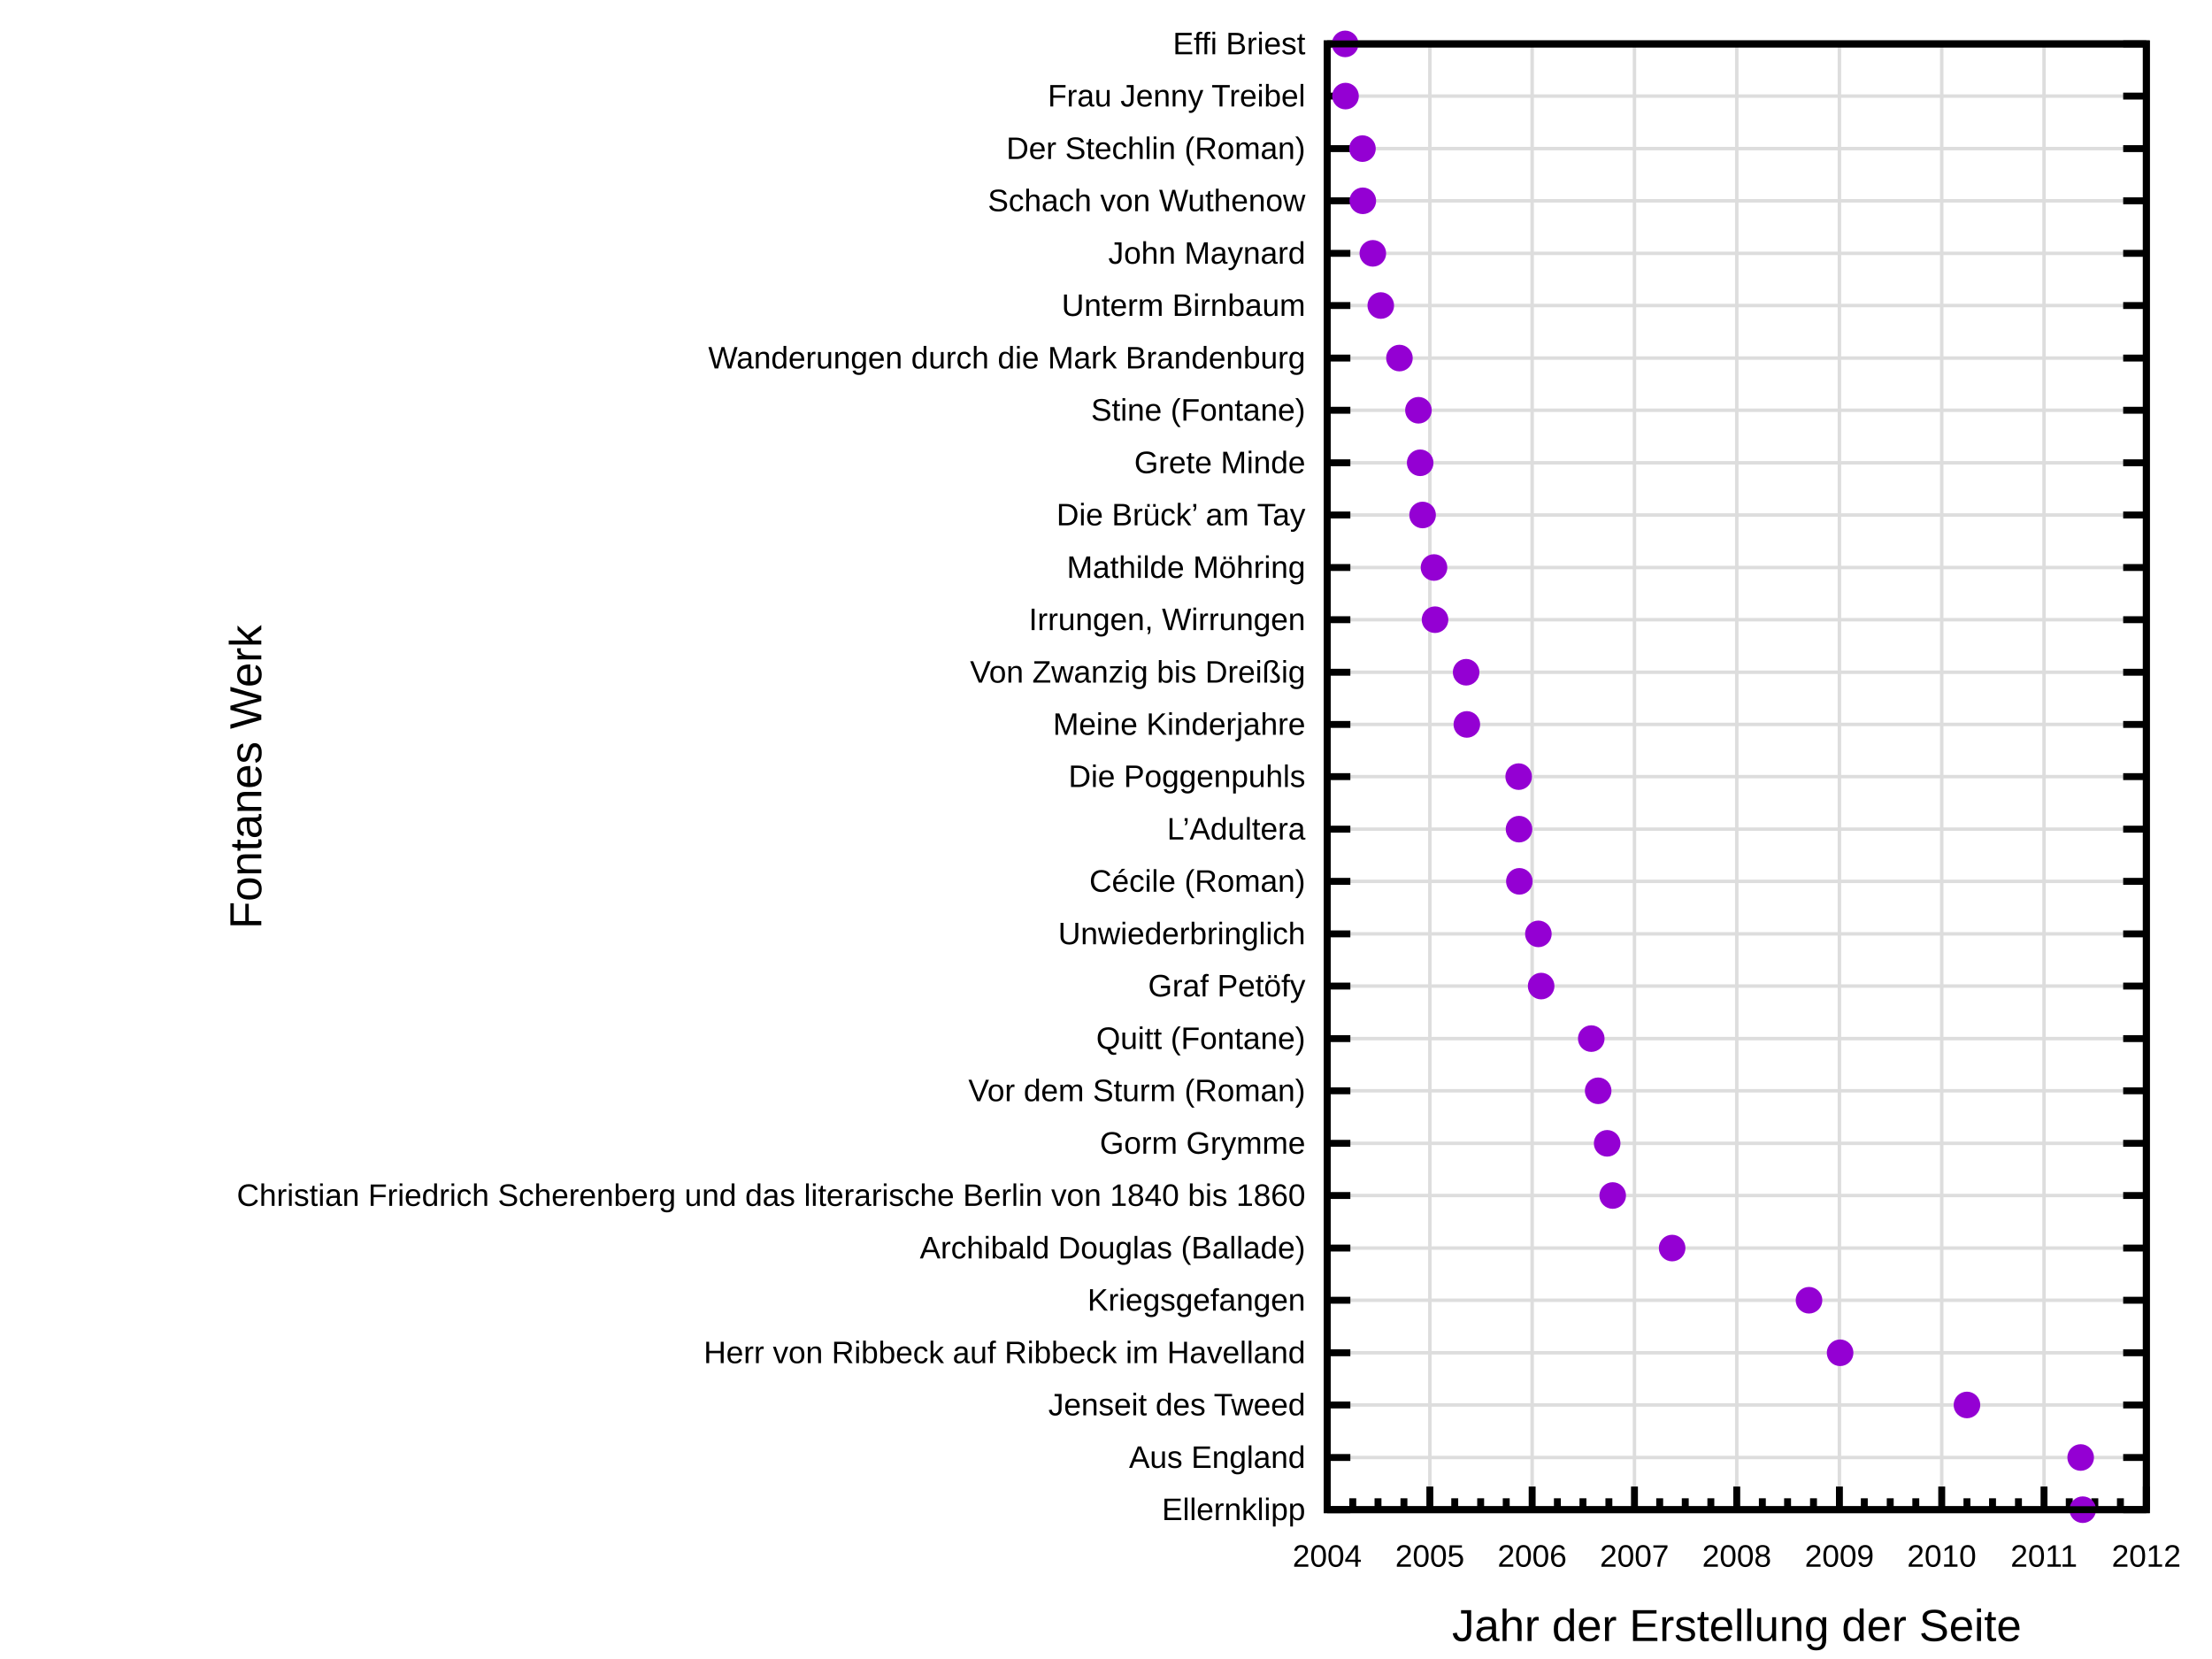
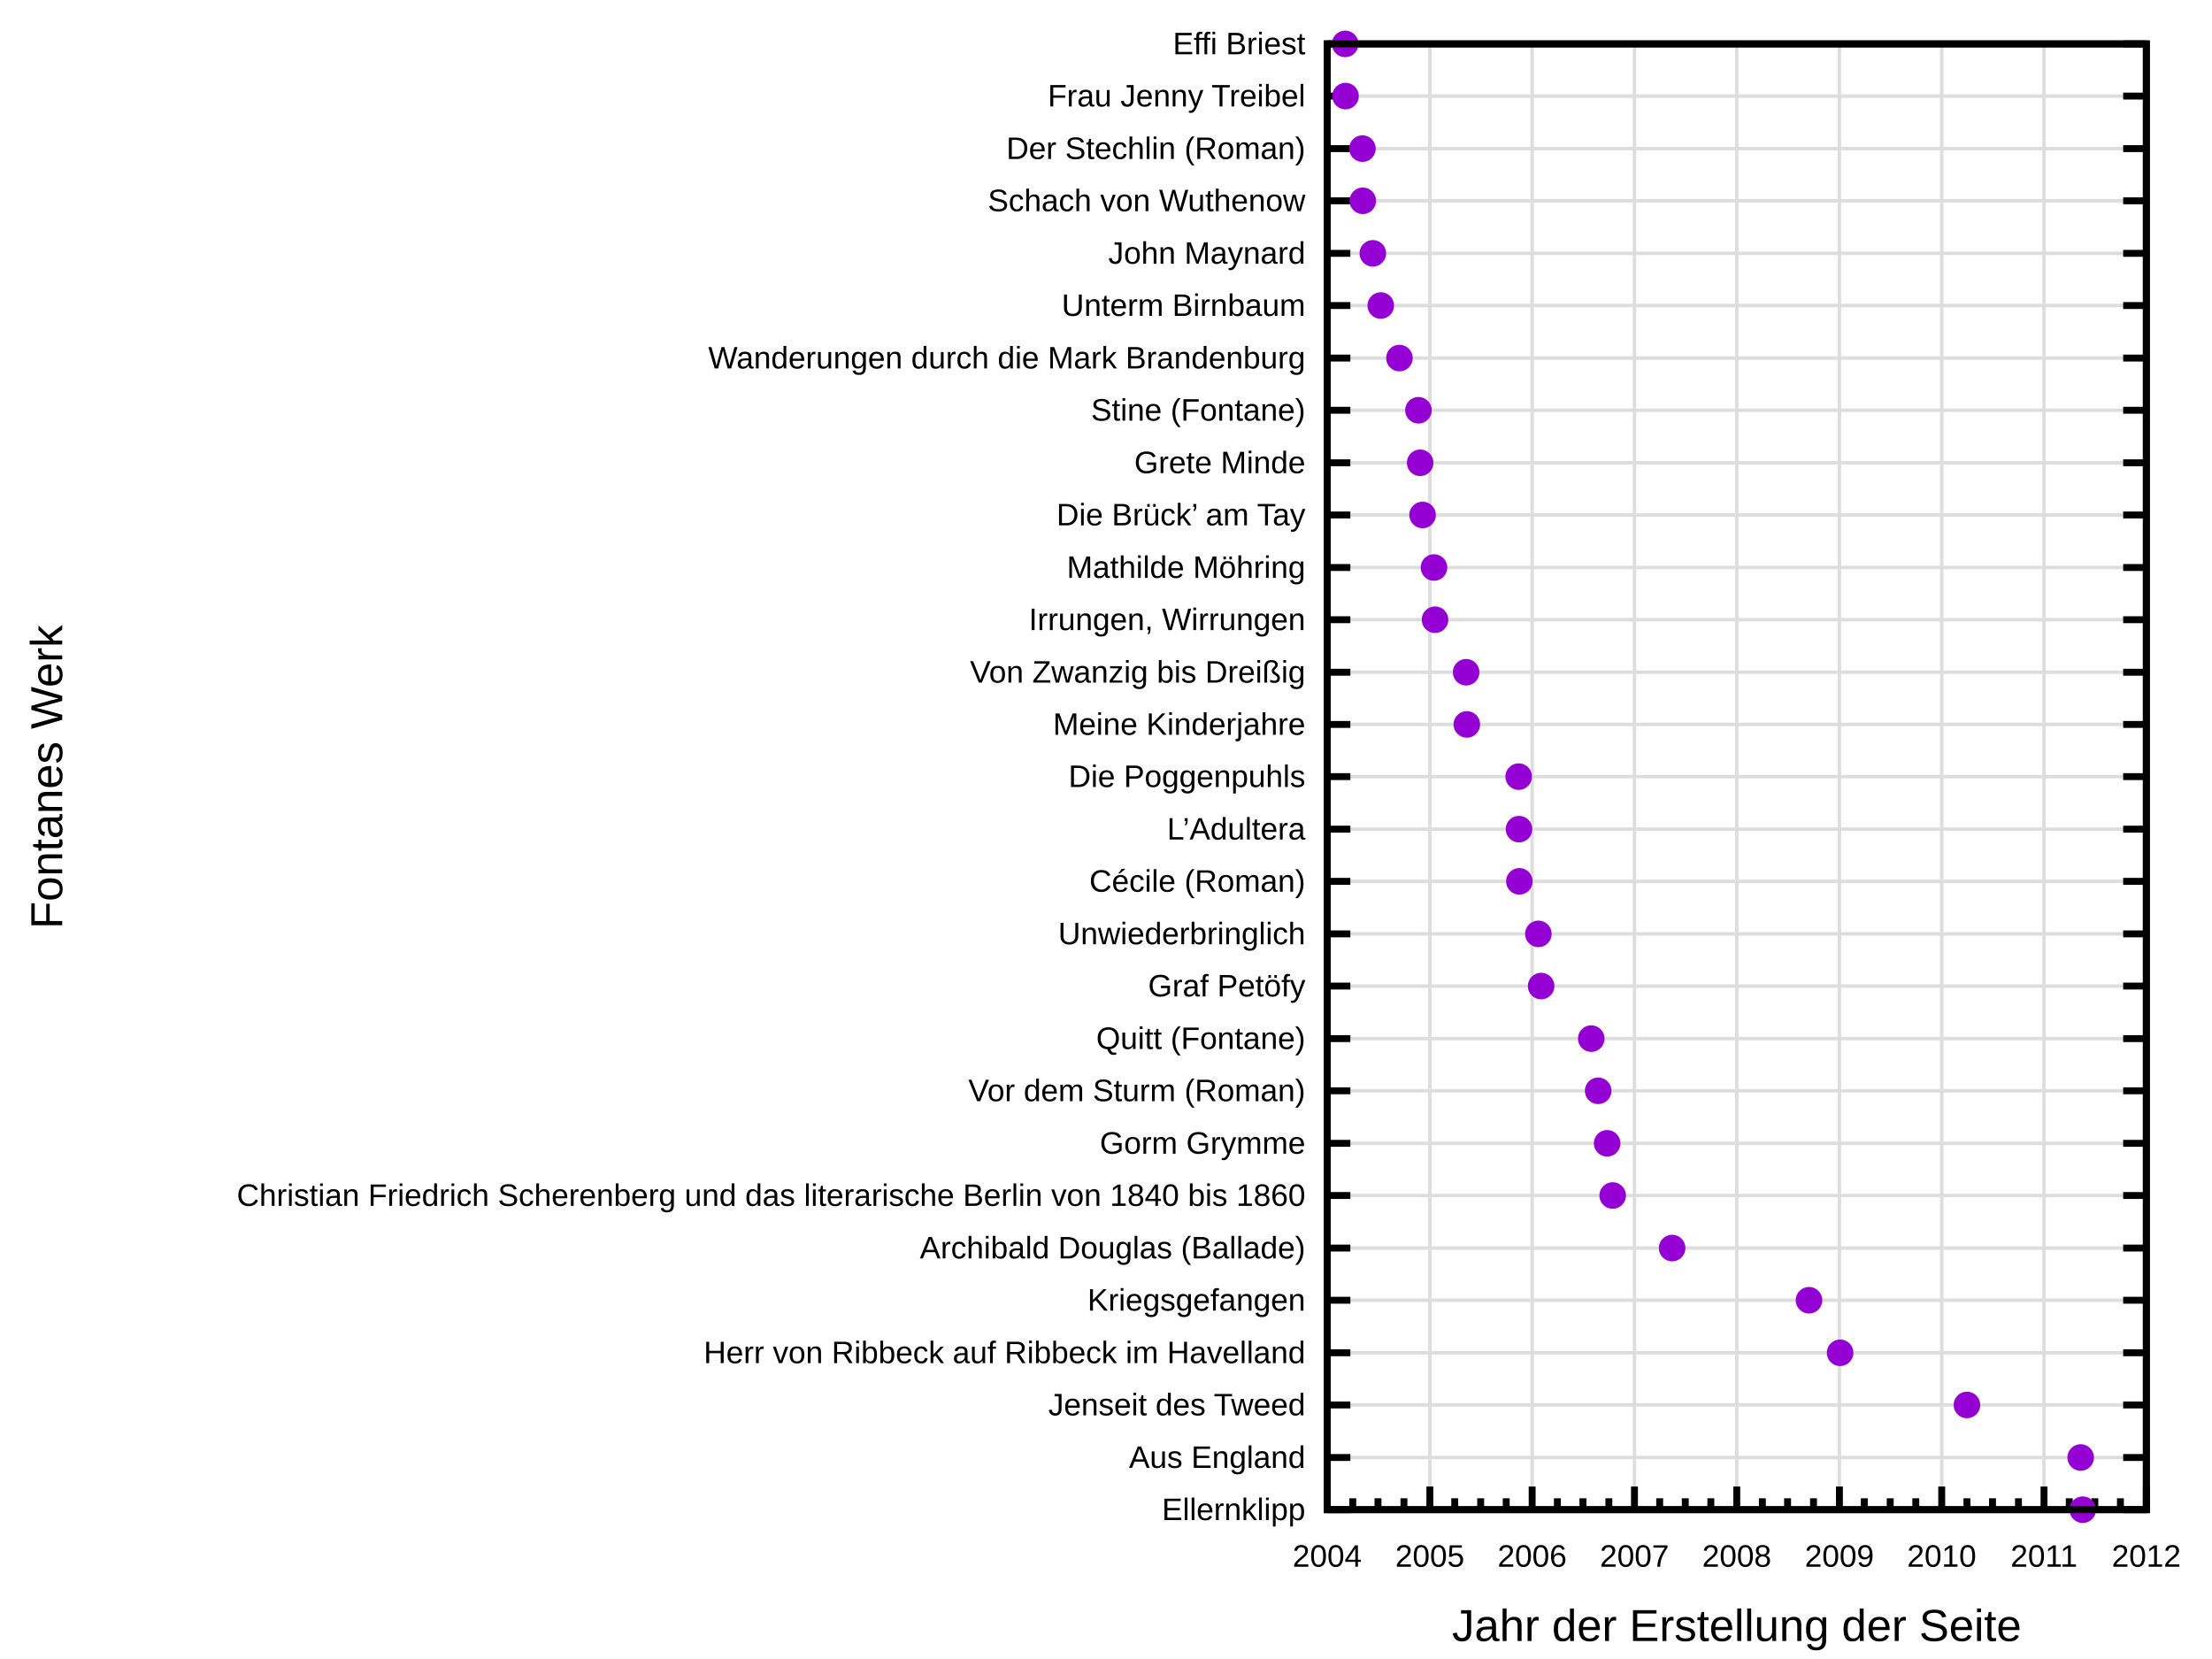
<svg xmlns="http://www.w3.org/2000/svg" xmlns:xlink="http://www.w3.org/1999/xlink" viewBox="0 0 640 480">
  <g id="gnuplot_canvas">
    <rect x="0" y="0" width="640" height="480" fill="none" />
    <defs>
      <circle id="gpDot" r="0.5" stroke-width="0.5" />
      <path id="gpPt0" stroke-width="0.299" stroke="currentColor" d="M-1,0 h2 M0,-1 v2" />
      <path id="gpPt1" stroke-width="0.299" stroke="currentColor" d="M-1,-1 L1,1 M1,-1 L-1,1" />
      <path id="gpPt2" stroke-width="0.299" stroke="currentColor" d="M-1,0 L1,0 M0,-1 L0,1 M-1,-1 L1,1 M-1,1 L1,-1" />
      <rect id="gpPt3" stroke-width="0.299" stroke="currentColor" x="-1" y="-1" width="2" height="2" />
      <rect id="gpPt4" stroke-width="0.299" stroke="currentColor" fill="currentColor" x="-1" y="-1" width="2" height="2" />
      <circle id="gpPt5" stroke-width="0.299" stroke="currentColor" cx="0" cy="0" r="1" />
      <use xlink:href="#gpPt5" id="gpPt6" fill="currentColor" stroke="none" />
      <path id="gpPt7" stroke-width="0.299" stroke="currentColor" d="M0,-1.33 L-1.33,0.67 L1.33,0.67 z" />
      <use xlink:href="#gpPt7" id="gpPt8" fill="currentColor" stroke="none" />
      <use xlink:href="#gpPt7" id="gpPt9" stroke="currentColor" transform="rotate(180)" />
      <use xlink:href="#gpPt9" id="gpPt10" fill="currentColor" stroke="none" />
      <use xlink:href="#gpPt3" id="gpPt11" stroke="currentColor" transform="rotate(45)" />
      <use xlink:href="#gpPt11" id="gpPt12" fill="currentColor" stroke="none" />
      <path id="gpPt13" stroke-width="0.299" stroke="currentColor" d="M0,1.330 L1.265,0.411 L0.782,-1.067 L-0.782,-1.076 L-1.265,0.411 z" />
      <use xlink:href="#gpPt13" id="gpPt14" fill="currentColor" stroke="none" />
      <filter id="textbox" filterUnits="objectBoundingBox" x="0" y="0" height="1" width="1">
        <feFlood flood-color="white" flood-opacity="1" result="bgnd" />
        <feComposite in="SourceGraphic" in2="bgnd" operator="atop" />
      </filter>
      <filter id="greybox" filterUnits="objectBoundingBox" x="0" y="0" height="1" width="1">
        <feFlood flood-color="lightgrey" flood-opacity="1" result="grey" />
        <feComposite in="SourceGraphic" in2="grey" operator="atop" />
      </filter>
    </defs>
    <g fill="none" color="white" stroke="black" stroke-width="2.00" stroke-linecap="butt" stroke-linejoin="miter">
</g>
    <g fill="none" color="black" stroke="currentColor" stroke-width="2.00" stroke-linecap="butt" stroke-linejoin="miter">
</g>
    <g fill="none" color="black" stroke="black" stroke-width="1.00" stroke-linecap="butt" stroke-linejoin="miter">
</g>
    <g fill="none" color="black" stroke="currentColor" stroke-width="1.00" stroke-linecap="butt" stroke-linejoin="miter">
      <path stroke="rgb(221, 221, 221)" class="gridline" d="M384.0,436.8 L621.0,436.8  " />
    </g>
    <g fill="none" color="black" stroke="rgb(221, 221, 221)" stroke-width="2.00" stroke-linecap="butt" stroke-linejoin="miter">
</g>
    <g fill="none" color="black" stroke="currentColor" stroke-width="2.00" stroke-linecap="butt" stroke-linejoin="miter">
      <path stroke="black" d="M384.0,436.8 L390.7,436.8 M621.0,436.8 L614.3,436.8  " />
      <g transform="translate(377.7,439.8)" stroke="none" fill="black" font-family="Arial" font-size="9.00" text-anchor="end">
        <text>
          <tspan font-family="Arial">Ellernklipp</tspan>
        </text>
      </g>
    </g>
    <g fill="none" color="black" stroke="currentColor" stroke-width="2.00" stroke-linecap="butt" stroke-linejoin="miter">
</g>
    <g fill="none" color="black" stroke="black" stroke-width="1.00" stroke-linecap="butt" stroke-linejoin="miter">
</g>
    <g fill="none" color="black" stroke="currentColor" stroke-width="1.00" stroke-linecap="butt" stroke-linejoin="miter">
      <path stroke="rgb(221, 221, 221)" class="gridline" d="M384.0,421.7 L621.0,421.7  " />
    </g>
    <g fill="none" color="black" stroke="rgb(221, 221, 221)" stroke-width="2.00" stroke-linecap="butt" stroke-linejoin="miter">
</g>
    <g fill="none" color="black" stroke="currentColor" stroke-width="2.00" stroke-linecap="butt" stroke-linejoin="miter">
      <path stroke="black" d="M384.0,421.7 L390.7,421.7 M621.0,421.7 L614.3,421.7  " />
      <g transform="translate(377.7,424.7)" stroke="none" fill="black" font-family="Arial" font-size="9.00" text-anchor="end">
        <text>
          <tspan font-family="Arial">Aus England</tspan>
        </text>
      </g>
    </g>
    <g fill="none" color="black" stroke="currentColor" stroke-width="2.00" stroke-linecap="butt" stroke-linejoin="miter">
</g>
    <g fill="none" color="black" stroke="black" stroke-width="1.00" stroke-linecap="butt" stroke-linejoin="miter">
</g>
    <g fill="none" color="black" stroke="currentColor" stroke-width="1.00" stroke-linecap="butt" stroke-linejoin="miter">
      <path stroke="rgb(221, 221, 221)" class="gridline" d="M384.0,406.5 L621.0,406.5  " />
    </g>
    <g fill="none" color="black" stroke="rgb(221, 221, 221)" stroke-width="2.00" stroke-linecap="butt" stroke-linejoin="miter">
</g>
    <g fill="none" color="black" stroke="currentColor" stroke-width="2.00" stroke-linecap="butt" stroke-linejoin="miter">
      <path stroke="black" d="M384.0,406.5 L390.7,406.5 M621.0,406.5 L614.3,406.5  " />
      <g transform="translate(377.7,409.5)" stroke="none" fill="black" font-family="Arial" font-size="9.00" text-anchor="end">
        <text>
          <tspan font-family="Arial">Jenseit des Tweed</tspan>
        </text>
      </g>
    </g>
    <g fill="none" color="black" stroke="currentColor" stroke-width="2.00" stroke-linecap="butt" stroke-linejoin="miter">
</g>
    <g fill="none" color="black" stroke="black" stroke-width="1.00" stroke-linecap="butt" stroke-linejoin="miter">
</g>
    <g fill="none" color="black" stroke="currentColor" stroke-width="1.00" stroke-linecap="butt" stroke-linejoin="miter">
      <path stroke="rgb(221, 221, 221)" class="gridline" d="M384.0,391.4 L621.0,391.4  " />
    </g>
    <g fill="none" color="black" stroke="rgb(221, 221, 221)" stroke-width="2.00" stroke-linecap="butt" stroke-linejoin="miter">
</g>
    <g fill="none" color="black" stroke="currentColor" stroke-width="2.00" stroke-linecap="butt" stroke-linejoin="miter">
      <path stroke="black" d="M384.0,391.4 L390.7,391.4 M621.0,391.4 L614.3,391.4  " />
      <g transform="translate(377.7,394.4)" stroke="none" fill="black" font-family="Arial" font-size="9.00" text-anchor="end">
        <text>
          <tspan font-family="Arial">Herr von Ribbeck auf Ribbeck im Havelland</tspan>
        </text>
      </g>
    </g>
    <g fill="none" color="black" stroke="currentColor" stroke-width="2.00" stroke-linecap="butt" stroke-linejoin="miter">
</g>
    <g fill="none" color="black" stroke="black" stroke-width="1.00" stroke-linecap="butt" stroke-linejoin="miter">
</g>
    <g fill="none" color="black" stroke="currentColor" stroke-width="1.00" stroke-linecap="butt" stroke-linejoin="miter">
      <path stroke="rgb(221, 221, 221)" class="gridline" d="M384.0,376.2 L621.0,376.2  " />
    </g>
    <g fill="none" color="black" stroke="rgb(221, 221, 221)" stroke-width="2.00" stroke-linecap="butt" stroke-linejoin="miter">
</g>
    <g fill="none" color="black" stroke="currentColor" stroke-width="2.00" stroke-linecap="butt" stroke-linejoin="miter">
      <path stroke="black" d="M384.0,376.2 L390.7,376.2 M621.0,376.2 L614.3,376.2  " />
      <g transform="translate(377.7,379.2)" stroke="none" fill="black" font-family="Arial" font-size="9.00" text-anchor="end">
        <text>
          <tspan font-family="Arial">Kriegsgefangen</tspan>
        </text>
      </g>
    </g>
    <g fill="none" color="black" stroke="currentColor" stroke-width="2.00" stroke-linecap="butt" stroke-linejoin="miter">
</g>
    <g fill="none" color="black" stroke="black" stroke-width="1.00" stroke-linecap="butt" stroke-linejoin="miter">
</g>
    <g fill="none" color="black" stroke="currentColor" stroke-width="1.00" stroke-linecap="butt" stroke-linejoin="miter">
      <path stroke="rgb(221, 221, 221)" class="gridline" d="M384.0,361.1 L621.0,361.1  " />
    </g>
    <g fill="none" color="black" stroke="rgb(221, 221, 221)" stroke-width="2.00" stroke-linecap="butt" stroke-linejoin="miter">
</g>
    <g fill="none" color="black" stroke="currentColor" stroke-width="2.00" stroke-linecap="butt" stroke-linejoin="miter">
      <path stroke="black" d="M384.0,361.1 L390.7,361.1 M621.0,361.1 L614.3,361.1  " />
      <g transform="translate(377.7,364.1)" stroke="none" fill="black" font-family="Arial" font-size="9.00" text-anchor="end">
        <text>
          <tspan font-family="Arial">Archibald Douglas (Ballade)</tspan>
        </text>
      </g>
    </g>
    <g fill="none" color="black" stroke="currentColor" stroke-width="2.00" stroke-linecap="butt" stroke-linejoin="miter">
</g>
    <g fill="none" color="black" stroke="black" stroke-width="1.00" stroke-linecap="butt" stroke-linejoin="miter">
</g>
    <g fill="none" color="black" stroke="currentColor" stroke-width="1.00" stroke-linecap="butt" stroke-linejoin="miter">
      <path stroke="rgb(221, 221, 221)" class="gridline" d="M384.0,345.9 L621.0,345.9  " />
    </g>
    <g fill="none" color="black" stroke="rgb(221, 221, 221)" stroke-width="2.00" stroke-linecap="butt" stroke-linejoin="miter">
</g>
    <g fill="none" color="black" stroke="currentColor" stroke-width="2.00" stroke-linecap="butt" stroke-linejoin="miter">
      <path stroke="black" d="M384.0,345.9 L390.7,345.9 M621.0,345.9 L614.3,345.9  " />
      <g transform="translate(377.7,348.9)" stroke="none" fill="black" font-family="Arial" font-size="9.00" text-anchor="end">
        <text>
          <tspan font-family="Arial">Christian Friedrich Scherenberg und das literarische Berlin von 1840 bis 1860</tspan>
        </text>
      </g>
    </g>
    <g fill="none" color="black" stroke="currentColor" stroke-width="2.00" stroke-linecap="butt" stroke-linejoin="miter">
</g>
    <g fill="none" color="black" stroke="black" stroke-width="1.00" stroke-linecap="butt" stroke-linejoin="miter">
</g>
    <g fill="none" color="black" stroke="currentColor" stroke-width="1.00" stroke-linecap="butt" stroke-linejoin="miter">
      <path stroke="rgb(221, 221, 221)" class="gridline" d="M384.0,330.8 L621.0,330.8  " />
    </g>
    <g fill="none" color="black" stroke="rgb(221, 221, 221)" stroke-width="2.00" stroke-linecap="butt" stroke-linejoin="miter">
</g>
    <g fill="none" color="black" stroke="currentColor" stroke-width="2.00" stroke-linecap="butt" stroke-linejoin="miter">
      <path stroke="black" d="M384.0,330.8 L390.7,330.8 M621.0,330.8 L614.3,330.8  " />
      <g transform="translate(377.7,333.8)" stroke="none" fill="black" font-family="Arial" font-size="9.00" text-anchor="end">
        <text>
          <tspan font-family="Arial">Gorm Grymme</tspan>
        </text>
      </g>
    </g>
    <g fill="none" color="black" stroke="currentColor" stroke-width="2.00" stroke-linecap="butt" stroke-linejoin="miter">
</g>
    <g fill="none" color="black" stroke="black" stroke-width="1.00" stroke-linecap="butt" stroke-linejoin="miter">
</g>
    <g fill="none" color="black" stroke="currentColor" stroke-width="1.00" stroke-linecap="butt" stroke-linejoin="miter">
      <path stroke="rgb(221, 221, 221)" class="gridline" d="M384.0,315.6 L621.0,315.6  " />
    </g>
    <g fill="none" color="black" stroke="rgb(221, 221, 221)" stroke-width="2.00" stroke-linecap="butt" stroke-linejoin="miter">
</g>
    <g fill="none" color="black" stroke="currentColor" stroke-width="2.00" stroke-linecap="butt" stroke-linejoin="miter">
      <path stroke="black" d="M384.0,315.6 L390.7,315.6 M621.0,315.6 L614.3,315.6  " />
      <g transform="translate(377.7,318.6)" stroke="none" fill="black" font-family="Arial" font-size="9.00" text-anchor="end">
        <text>
          <tspan font-family="Arial">Vor dem Sturm (Roman)</tspan>
        </text>
      </g>
    </g>
    <g fill="none" color="black" stroke="currentColor" stroke-width="2.00" stroke-linecap="butt" stroke-linejoin="miter">
</g>
    <g fill="none" color="black" stroke="black" stroke-width="1.00" stroke-linecap="butt" stroke-linejoin="miter">
</g>
    <g fill="none" color="black" stroke="currentColor" stroke-width="1.00" stroke-linecap="butt" stroke-linejoin="miter">
      <path stroke="rgb(221, 221, 221)" class="gridline" d="M384.0,300.5 L621.0,300.5  " />
    </g>
    <g fill="none" color="black" stroke="rgb(221, 221, 221)" stroke-width="2.00" stroke-linecap="butt" stroke-linejoin="miter">
</g>
    <g fill="none" color="black" stroke="currentColor" stroke-width="2.00" stroke-linecap="butt" stroke-linejoin="miter">
      <path stroke="black" d="M384.0,300.5 L390.7,300.5 M621.0,300.5 L614.3,300.5  " />
      <g transform="translate(377.7,303.5)" stroke="none" fill="black" font-family="Arial" font-size="9.00" text-anchor="end">
        <text>
          <tspan font-family="Arial">Quitt (Fontane)</tspan>
        </text>
      </g>
    </g>
    <g fill="none" color="black" stroke="currentColor" stroke-width="2.00" stroke-linecap="butt" stroke-linejoin="miter">
</g>
    <g fill="none" color="black" stroke="black" stroke-width="1.00" stroke-linecap="butt" stroke-linejoin="miter">
</g>
    <g fill="none" color="black" stroke="currentColor" stroke-width="1.00" stroke-linecap="butt" stroke-linejoin="miter">
      <path stroke="rgb(221, 221, 221)" class="gridline" d="M384.0,285.3 L621.0,285.3  " />
    </g>
    <g fill="none" color="black" stroke="rgb(221, 221, 221)" stroke-width="2.00" stroke-linecap="butt" stroke-linejoin="miter">
</g>
    <g fill="none" color="black" stroke="currentColor" stroke-width="2.00" stroke-linecap="butt" stroke-linejoin="miter">
      <path stroke="black" d="M384.0,285.3 L390.7,285.3 M621.0,285.3 L614.3,285.3  " />
      <g transform="translate(377.7,288.3)" stroke="none" fill="black" font-family="Arial" font-size="9.00" text-anchor="end">
        <text>
          <tspan font-family="Arial">Graf Petöfy</tspan>
        </text>
      </g>
    </g>
    <g fill="none" color="black" stroke="currentColor" stroke-width="2.00" stroke-linecap="butt" stroke-linejoin="miter">
</g>
    <g fill="none" color="black" stroke="black" stroke-width="1.00" stroke-linecap="butt" stroke-linejoin="miter">
</g>
    <g fill="none" color="black" stroke="currentColor" stroke-width="1.00" stroke-linecap="butt" stroke-linejoin="miter">
      <path stroke="rgb(221, 221, 221)" class="gridline" d="M384.0,270.2 L621.0,270.2  " />
    </g>
    <g fill="none" color="black" stroke="rgb(221, 221, 221)" stroke-width="2.00" stroke-linecap="butt" stroke-linejoin="miter">
</g>
    <g fill="none" color="black" stroke="currentColor" stroke-width="2.00" stroke-linecap="butt" stroke-linejoin="miter">
      <path stroke="black" d="M384.0,270.2 L390.7,270.2 M621.0,270.2 L614.3,270.2  " />
      <g transform="translate(377.7,273.2)" stroke="none" fill="black" font-family="Arial" font-size="9.00" text-anchor="end">
        <text>
          <tspan font-family="Arial">Unwiederbringlich</tspan>
        </text>
      </g>
    </g>
    <g fill="none" color="black" stroke="currentColor" stroke-width="2.00" stroke-linecap="butt" stroke-linejoin="miter">
</g>
    <g fill="none" color="black" stroke="black" stroke-width="1.00" stroke-linecap="butt" stroke-linejoin="miter">
</g>
    <g fill="none" color="black" stroke="currentColor" stroke-width="1.00" stroke-linecap="butt" stroke-linejoin="miter">
      <path stroke="rgb(221, 221, 221)" class="gridline" d="M384.0,255.0 L621.0,255.0  " />
    </g>
    <g fill="none" color="black" stroke="rgb(221, 221, 221)" stroke-width="2.00" stroke-linecap="butt" stroke-linejoin="miter">
</g>
    <g fill="none" color="black" stroke="currentColor" stroke-width="2.00" stroke-linecap="butt" stroke-linejoin="miter">
      <path stroke="black" d="M384.0,255.0 L390.7,255.0 M621.0,255.0 L614.3,255.0  " />
      <g transform="translate(377.7,258.0)" stroke="none" fill="black" font-family="Arial" font-size="9.00" text-anchor="end">
        <text>
          <tspan font-family="Arial">Cécile (Roman)</tspan>
        </text>
      </g>
    </g>
    <g fill="none" color="black" stroke="currentColor" stroke-width="2.00" stroke-linecap="butt" stroke-linejoin="miter">
</g>
    <g fill="none" color="black" stroke="black" stroke-width="1.00" stroke-linecap="butt" stroke-linejoin="miter">
</g>
    <g fill="none" color="black" stroke="currentColor" stroke-width="1.00" stroke-linecap="butt" stroke-linejoin="miter">
      <path stroke="rgb(221, 221, 221)" class="gridline" d="M384.0,239.9 L621.0,239.9  " />
    </g>
    <g fill="none" color="black" stroke="rgb(221, 221, 221)" stroke-width="2.00" stroke-linecap="butt" stroke-linejoin="miter">
</g>
    <g fill="none" color="black" stroke="currentColor" stroke-width="2.00" stroke-linecap="butt" stroke-linejoin="miter">
      <path stroke="black" d="M384.0,239.9 L390.7,239.9 M621.0,239.9 L614.3,239.9  " />
      <g transform="translate(377.7,242.9)" stroke="none" fill="black" font-family="Arial" font-size="9.00" text-anchor="end">
        <text>
          <tspan font-family="Arial">L’Adultera</tspan>
        </text>
      </g>
    </g>
    <g fill="none" color="black" stroke="currentColor" stroke-width="2.00" stroke-linecap="butt" stroke-linejoin="miter">
</g>
    <g fill="none" color="black" stroke="black" stroke-width="1.00" stroke-linecap="butt" stroke-linejoin="miter">
</g>
    <g fill="none" color="black" stroke="currentColor" stroke-width="1.00" stroke-linecap="butt" stroke-linejoin="miter">
      <path stroke="rgb(221, 221, 221)" class="gridline" d="M384.0,224.7 L621.0,224.7  " />
    </g>
    <g fill="none" color="black" stroke="rgb(221, 221, 221)" stroke-width="2.00" stroke-linecap="butt" stroke-linejoin="miter">
</g>
    <g fill="none" color="black" stroke="currentColor" stroke-width="2.00" stroke-linecap="butt" stroke-linejoin="miter">
      <path stroke="black" d="M384.0,224.7 L390.7,224.7 M621.0,224.7 L614.3,224.7  " />
      <g transform="translate(377.7,227.7)" stroke="none" fill="black" font-family="Arial" font-size="9.00" text-anchor="end">
        <text>
          <tspan font-family="Arial">Die Poggenpuhls</tspan>
        </text>
      </g>
    </g>
    <g fill="none" color="black" stroke="currentColor" stroke-width="2.00" stroke-linecap="butt" stroke-linejoin="miter">
</g>
    <g fill="none" color="black" stroke="black" stroke-width="1.00" stroke-linecap="butt" stroke-linejoin="miter">
</g>
    <g fill="none" color="black" stroke="currentColor" stroke-width="1.00" stroke-linecap="butt" stroke-linejoin="miter">
      <path stroke="rgb(221, 221, 221)" class="gridline" d="M384.0,209.6 L621.0,209.6  " />
    </g>
    <g fill="none" color="black" stroke="rgb(221, 221, 221)" stroke-width="2.00" stroke-linecap="butt" stroke-linejoin="miter">
</g>
    <g fill="none" color="black" stroke="currentColor" stroke-width="2.00" stroke-linecap="butt" stroke-linejoin="miter">
      <path stroke="black" d="M384.0,209.6 L390.7,209.6 M621.0,209.6 L614.3,209.6  " />
      <g transform="translate(377.7,212.6)" stroke="none" fill="black" font-family="Arial" font-size="9.00" text-anchor="end">
        <text>
          <tspan font-family="Arial">Meine Kinderjahre</tspan>
        </text>
      </g>
    </g>
    <g fill="none" color="black" stroke="currentColor" stroke-width="2.00" stroke-linecap="butt" stroke-linejoin="miter">
</g>
    <g fill="none" color="black" stroke="black" stroke-width="1.00" stroke-linecap="butt" stroke-linejoin="miter">
</g>
    <g fill="none" color="black" stroke="currentColor" stroke-width="1.00" stroke-linecap="butt" stroke-linejoin="miter">
      <path stroke="rgb(221, 221, 221)" class="gridline" d="M384.0,194.5 L621.0,194.5  " />
    </g>
    <g fill="none" color="black" stroke="rgb(221, 221, 221)" stroke-width="2.00" stroke-linecap="butt" stroke-linejoin="miter">
</g>
    <g fill="none" color="black" stroke="currentColor" stroke-width="2.00" stroke-linecap="butt" stroke-linejoin="miter">
      <path stroke="black" d="M384.0,194.5 L390.7,194.5 M621.0,194.5 L614.3,194.5  " />
      <g transform="translate(377.7,197.5)" stroke="none" fill="black" font-family="Arial" font-size="9.00" text-anchor="end">
        <text>
          <tspan font-family="Arial">Von Zwanzig bis Dreißig</tspan>
        </text>
      </g>
    </g>
    <g fill="none" color="black" stroke="currentColor" stroke-width="2.00" stroke-linecap="butt" stroke-linejoin="miter">
</g>
    <g fill="none" color="black" stroke="black" stroke-width="1.00" stroke-linecap="butt" stroke-linejoin="miter">
</g>
    <g fill="none" color="black" stroke="currentColor" stroke-width="1.00" stroke-linecap="butt" stroke-linejoin="miter">
      <path stroke="rgb(221, 221, 221)" class="gridline" d="M384.0,179.3 L621.0,179.3  " />
    </g>
    <g fill="none" color="black" stroke="rgb(221, 221, 221)" stroke-width="2.00" stroke-linecap="butt" stroke-linejoin="miter">
</g>
    <g fill="none" color="black" stroke="currentColor" stroke-width="2.00" stroke-linecap="butt" stroke-linejoin="miter">
      <path stroke="black" d="M384.0,179.3 L390.7,179.3 M621.0,179.3 L614.3,179.3  " />
      <g transform="translate(377.7,182.3)" stroke="none" fill="black" font-family="Arial" font-size="9.00" text-anchor="end">
        <text>
          <tspan font-family="Arial">Irrungen, Wirrungen</tspan>
        </text>
      </g>
    </g>
    <g fill="none" color="black" stroke="currentColor" stroke-width="2.00" stroke-linecap="butt" stroke-linejoin="miter">
</g>
    <g fill="none" color="black" stroke="black" stroke-width="1.00" stroke-linecap="butt" stroke-linejoin="miter">
</g>
    <g fill="none" color="black" stroke="currentColor" stroke-width="1.00" stroke-linecap="butt" stroke-linejoin="miter">
      <path stroke="rgb(221, 221, 221)" class="gridline" d="M384.0,164.2 L621.0,164.2  " />
    </g>
    <g fill="none" color="black" stroke="rgb(221, 221, 221)" stroke-width="2.00" stroke-linecap="butt" stroke-linejoin="miter">
</g>
    <g fill="none" color="black" stroke="currentColor" stroke-width="2.00" stroke-linecap="butt" stroke-linejoin="miter">
      <path stroke="black" d="M384.0,164.2 L390.7,164.2 M621.0,164.2 L614.3,164.2  " />
      <g transform="translate(377.7,167.2)" stroke="none" fill="black" font-family="Arial" font-size="9.00" text-anchor="end">
        <text>
          <tspan font-family="Arial">Mathilde Möhring</tspan>
        </text>
      </g>
    </g>
    <g fill="none" color="black" stroke="currentColor" stroke-width="2.00" stroke-linecap="butt" stroke-linejoin="miter">
</g>
    <g fill="none" color="black" stroke="black" stroke-width="1.00" stroke-linecap="butt" stroke-linejoin="miter">
</g>
    <g fill="none" color="black" stroke="currentColor" stroke-width="1.00" stroke-linecap="butt" stroke-linejoin="miter">
      <path stroke="rgb(221, 221, 221)" class="gridline" d="M384.0,149.0 L621.0,149.0  " />
    </g>
    <g fill="none" color="black" stroke="rgb(221, 221, 221)" stroke-width="2.00" stroke-linecap="butt" stroke-linejoin="miter">
</g>
    <g fill="none" color="black" stroke="currentColor" stroke-width="2.00" stroke-linecap="butt" stroke-linejoin="miter">
      <path stroke="black" d="M384.0,149.0 L390.7,149.0 M621.0,149.0 L614.3,149.0  " />
      <g transform="translate(377.7,152.0)" stroke="none" fill="black" font-family="Arial" font-size="9.00" text-anchor="end">
        <text>
          <tspan font-family="Arial">Die Brück’ am Tay</tspan>
        </text>
      </g>
    </g>
    <g fill="none" color="black" stroke="currentColor" stroke-width="2.00" stroke-linecap="butt" stroke-linejoin="miter">
</g>
    <g fill="none" color="black" stroke="black" stroke-width="1.00" stroke-linecap="butt" stroke-linejoin="miter">
</g>
    <g fill="none" color="black" stroke="currentColor" stroke-width="1.00" stroke-linecap="butt" stroke-linejoin="miter">
      <path stroke="rgb(221, 221, 221)" class="gridline" d="M384.0,133.9 L621.0,133.9  " />
    </g>
    <g fill="none" color="black" stroke="rgb(221, 221, 221)" stroke-width="2.00" stroke-linecap="butt" stroke-linejoin="miter">
</g>
    <g fill="none" color="black" stroke="currentColor" stroke-width="2.00" stroke-linecap="butt" stroke-linejoin="miter">
      <path stroke="black" d="M384.0,133.9 L390.7,133.9 M621.0,133.9 L614.3,133.9  " />
      <g transform="translate(377.7,136.9)" stroke="none" fill="black" font-family="Arial" font-size="9.00" text-anchor="end">
        <text>
          <tspan font-family="Arial">Grete Minde</tspan>
        </text>
      </g>
    </g>
    <g fill="none" color="black" stroke="currentColor" stroke-width="2.00" stroke-linecap="butt" stroke-linejoin="miter">
</g>
    <g fill="none" color="black" stroke="black" stroke-width="1.00" stroke-linecap="butt" stroke-linejoin="miter">
</g>
    <g fill="none" color="black" stroke="currentColor" stroke-width="1.00" stroke-linecap="butt" stroke-linejoin="miter">
      <path stroke="rgb(221, 221, 221)" class="gridline" d="M384.0,118.7 L621.0,118.7  " />
    </g>
    <g fill="none" color="black" stroke="rgb(221, 221, 221)" stroke-width="2.00" stroke-linecap="butt" stroke-linejoin="miter">
</g>
    <g fill="none" color="black" stroke="currentColor" stroke-width="2.00" stroke-linecap="butt" stroke-linejoin="miter">
      <path stroke="black" d="M384.0,118.7 L390.7,118.7 M621.0,118.7 L614.3,118.7  " />
      <g transform="translate(377.7,121.7)" stroke="none" fill="black" font-family="Arial" font-size="9.00" text-anchor="end">
        <text>
          <tspan font-family="Arial">Stine (Fontane)</tspan>
        </text>
      </g>
    </g>
    <g fill="none" color="black" stroke="currentColor" stroke-width="2.00" stroke-linecap="butt" stroke-linejoin="miter">
</g>
    <g fill="none" color="black" stroke="black" stroke-width="1.00" stroke-linecap="butt" stroke-linejoin="miter">
</g>
    <g fill="none" color="black" stroke="currentColor" stroke-width="1.00" stroke-linecap="butt" stroke-linejoin="miter">
      <path stroke="rgb(221, 221, 221)" class="gridline" d="M384.0,103.6 L621.0,103.6  " />
    </g>
    <g fill="none" color="black" stroke="rgb(221, 221, 221)" stroke-width="2.00" stroke-linecap="butt" stroke-linejoin="miter">
</g>
    <g fill="none" color="black" stroke="currentColor" stroke-width="2.00" stroke-linecap="butt" stroke-linejoin="miter">
      <path stroke="black" d="M384.0,103.6 L390.7,103.6 M621.0,103.6 L614.3,103.6  " />
      <g transform="translate(377.7,106.6)" stroke="none" fill="black" font-family="Arial" font-size="9.00" text-anchor="end">
        <text>
          <tspan font-family="Arial">Wanderungen durch die Mark Brandenburg</tspan>
        </text>
      </g>
    </g>
    <g fill="none" color="black" stroke="currentColor" stroke-width="2.00" stroke-linecap="butt" stroke-linejoin="miter">
</g>
    <g fill="none" color="black" stroke="black" stroke-width="1.00" stroke-linecap="butt" stroke-linejoin="miter">
</g>
    <g fill="none" color="black" stroke="currentColor" stroke-width="1.00" stroke-linecap="butt" stroke-linejoin="miter">
      <path stroke="rgb(221, 221, 221)" class="gridline" d="M384.0,88.4 L621.0,88.4  " />
    </g>
    <g fill="none" color="black" stroke="rgb(221, 221, 221)" stroke-width="2.00" stroke-linecap="butt" stroke-linejoin="miter">
</g>
    <g fill="none" color="black" stroke="currentColor" stroke-width="2.00" stroke-linecap="butt" stroke-linejoin="miter">
      <path stroke="black" d="M384.0,88.4 L390.7,88.4 M621.0,88.4 L614.3,88.4  " />
      <g transform="translate(377.7,91.4)" stroke="none" fill="black" font-family="Arial" font-size="9.00" text-anchor="end">
        <text>
          <tspan font-family="Arial">Unterm Birnbaum</tspan>
        </text>
      </g>
    </g>
    <g fill="none" color="black" stroke="currentColor" stroke-width="2.00" stroke-linecap="butt" stroke-linejoin="miter">
</g>
    <g fill="none" color="black" stroke="black" stroke-width="1.00" stroke-linecap="butt" stroke-linejoin="miter">
</g>
    <g fill="none" color="black" stroke="currentColor" stroke-width="1.00" stroke-linecap="butt" stroke-linejoin="miter">
      <path stroke="rgb(221, 221, 221)" class="gridline" d="M384.0,73.3 L621.0,73.3  " />
    </g>
    <g fill="none" color="black" stroke="rgb(221, 221, 221)" stroke-width="2.00" stroke-linecap="butt" stroke-linejoin="miter">
</g>
    <g fill="none" color="black" stroke="currentColor" stroke-width="2.00" stroke-linecap="butt" stroke-linejoin="miter">
      <path stroke="black" d="M384.0,73.3 L390.7,73.3 M621.0,73.3 L614.3,73.3  " />
      <g transform="translate(377.7,76.3)" stroke="none" fill="black" font-family="Arial" font-size="9.00" text-anchor="end">
        <text>
          <tspan font-family="Arial">John Maynard</tspan>
        </text>
      </g>
    </g>
    <g fill="none" color="black" stroke="currentColor" stroke-width="2.00" stroke-linecap="butt" stroke-linejoin="miter">
</g>
    <g fill="none" color="black" stroke="black" stroke-width="1.00" stroke-linecap="butt" stroke-linejoin="miter">
</g>
    <g fill="none" color="black" stroke="currentColor" stroke-width="1.00" stroke-linecap="butt" stroke-linejoin="miter">
      <path stroke="rgb(221, 221, 221)" class="gridline" d="M384.0,58.1 L621.0,58.1  " />
    </g>
    <g fill="none" color="black" stroke="rgb(221, 221, 221)" stroke-width="2.00" stroke-linecap="butt" stroke-linejoin="miter">
</g>
    <g fill="none" color="black" stroke="currentColor" stroke-width="2.00" stroke-linecap="butt" stroke-linejoin="miter">
      <path stroke="black" d="M384.0,58.1 L390.7,58.1 M621.0,58.1 L614.3,58.1  " />
      <g transform="translate(377.7,61.1)" stroke="none" fill="black" font-family="Arial" font-size="9.00" text-anchor="end">
        <text>
          <tspan font-family="Arial">Schach von Wuthenow</tspan>
        </text>
      </g>
    </g>
    <g fill="none" color="black" stroke="currentColor" stroke-width="2.00" stroke-linecap="butt" stroke-linejoin="miter">
</g>
    <g fill="none" color="black" stroke="black" stroke-width="1.00" stroke-linecap="butt" stroke-linejoin="miter">
</g>
    <g fill="none" color="black" stroke="currentColor" stroke-width="1.00" stroke-linecap="butt" stroke-linejoin="miter">
      <path stroke="rgb(221, 221, 221)" class="gridline" d="M384.0,43.0 L621.0,43.0  " />
    </g>
    <g fill="none" color="black" stroke="rgb(221, 221, 221)" stroke-width="2.00" stroke-linecap="butt" stroke-linejoin="miter">
</g>
    <g fill="none" color="black" stroke="currentColor" stroke-width="2.00" stroke-linecap="butt" stroke-linejoin="miter">
      <path stroke="black" d="M384.0,43.0 L390.7,43.0 M621.0,43.0 L614.3,43.0  " />
      <g transform="translate(377.7,46.0)" stroke="none" fill="black" font-family="Arial" font-size="9.00" text-anchor="end">
        <text>
          <tspan font-family="Arial">Der Stechlin (Roman)</tspan>
        </text>
      </g>
    </g>
    <g fill="none" color="black" stroke="currentColor" stroke-width="2.00" stroke-linecap="butt" stroke-linejoin="miter">
</g>
    <g fill="none" color="black" stroke="black" stroke-width="1.00" stroke-linecap="butt" stroke-linejoin="miter">
</g>
    <g fill="none" color="black" stroke="currentColor" stroke-width="1.00" stroke-linecap="butt" stroke-linejoin="miter">
      <path stroke="rgb(221, 221, 221)" class="gridline" d="M384.0,27.8 L621.0,27.8  " />
    </g>
    <g fill="none" color="black" stroke="rgb(221, 221, 221)" stroke-width="2.00" stroke-linecap="butt" stroke-linejoin="miter">
</g>
    <g fill="none" color="black" stroke="currentColor" stroke-width="2.00" stroke-linecap="butt" stroke-linejoin="miter">
      <path stroke="black" d="M384.0,27.8 L390.7,27.8 M621.0,27.8 L614.3,27.8  " />
      <g transform="translate(377.7,30.8)" stroke="none" fill="black" font-family="Arial" font-size="9.00" text-anchor="end">
        <text>
          <tspan font-family="Arial">Frau Jenny Treibel</tspan>
        </text>
      </g>
    </g>
    <g fill="none" color="black" stroke="currentColor" stroke-width="2.00" stroke-linecap="butt" stroke-linejoin="miter">
</g>
    <g fill="none" color="black" stroke="black" stroke-width="1.00" stroke-linecap="butt" stroke-linejoin="miter">
</g>
    <g fill="none" color="black" stroke="currentColor" stroke-width="1.00" stroke-linecap="butt" stroke-linejoin="miter">
      <path stroke="rgb(221, 221, 221)" class="gridline" d="M384.0,12.7 L621.0,12.7  " />
    </g>
    <g fill="none" color="black" stroke="rgb(221, 221, 221)" stroke-width="2.00" stroke-linecap="butt" stroke-linejoin="miter">
</g>
    <g fill="none" color="black" stroke="currentColor" stroke-width="2.00" stroke-linecap="butt" stroke-linejoin="miter">
      <path stroke="black" d="M384.0,12.7 L390.7,12.7 M621.0,12.7 L614.3,12.7  " />
      <g transform="translate(377.7,15.7)" stroke="none" fill="black" font-family="Arial" font-size="9.00" text-anchor="end">
        <text>
          <tspan font-family="Arial">Effi Briest</tspan>
        </text>
      </g>
    </g>
    <g fill="none" color="black" stroke="currentColor" stroke-width="2.00" stroke-linecap="butt" stroke-linejoin="miter">
</g>
    <g fill="none" color="black" stroke="black" stroke-width="1.00" stroke-linecap="butt" stroke-linejoin="miter">
</g>
    <g fill="none" color="black" stroke="currentColor" stroke-width="1.00" stroke-linecap="butt" stroke-linejoin="miter">
      <path stroke="rgb(221, 221, 221)" class="gridline" d="M384.0,436.8 L384.0,12.7  " />
    </g>
    <g fill="none" color="black" stroke="rgb(221, 221, 221)" stroke-width="2.00" stroke-linecap="butt" stroke-linejoin="miter">
</g>
    <g fill="none" color="black" stroke="currentColor" stroke-width="2.00" stroke-linecap="butt" stroke-linejoin="miter">
      <path stroke="black" d="M384.0,436.8 L384.0,430.1  " />
      <g transform="translate(384.0,453.3)" stroke="none" fill="black" font-family="Arial" font-size="9.00" text-anchor="middle">
        <text>
          <tspan font-family="Arial">2004</tspan>
        </text>
      </g>
    </g>
    <g fill="none" color="black" stroke="currentColor" stroke-width="2.00" stroke-linecap="butt" stroke-linejoin="miter">
      <path stroke="black" d="M391.4,436.8 L391.4,433.5 M398.7,436.8 L398.7,433.5 M406.2,436.8 L406.2,433.5  " />
    </g>
    <g fill="none" color="black" stroke="black" stroke-width="1.00" stroke-linecap="butt" stroke-linejoin="miter">
</g>
    <g fill="none" color="black" stroke="currentColor" stroke-width="1.00" stroke-linecap="butt" stroke-linejoin="miter">
      <path stroke="rgb(221, 221, 221)" class="gridline" d="M413.7,436.8 L413.7,12.7  " />
    </g>
    <g fill="none" color="black" stroke="rgb(221, 221, 221)" stroke-width="2.00" stroke-linecap="butt" stroke-linejoin="miter">
</g>
    <g fill="none" color="black" stroke="currentColor" stroke-width="2.00" stroke-linecap="butt" stroke-linejoin="miter">
      <path stroke="black" d="M413.7,436.8 L413.7,430.1  " />
      <g transform="translate(413.7,453.3)" stroke="none" fill="black" font-family="Arial" font-size="9.00" text-anchor="middle">
        <text>
          <tspan font-family="Arial">2005</tspan>
        </text>
      </g>
    </g>
    <g fill="none" color="black" stroke="currentColor" stroke-width="2.00" stroke-linecap="butt" stroke-linejoin="miter">
      <path stroke="black" d="M420.9,436.8 L420.9,433.5 M428.4,436.8 L428.4,433.5 M435.8,436.8 L435.8,433.5  " />
    </g>
    <g fill="none" color="black" stroke="black" stroke-width="1.00" stroke-linecap="butt" stroke-linejoin="miter">
</g>
    <g fill="none" color="black" stroke="currentColor" stroke-width="1.00" stroke-linecap="butt" stroke-linejoin="miter">
      <path stroke="rgb(221, 221, 221)" class="gridline" d="M443.3,436.8 L443.3,12.7  " />
    </g>
    <g fill="none" color="black" stroke="rgb(221, 221, 221)" stroke-width="2.00" stroke-linecap="butt" stroke-linejoin="miter">
</g>
    <g fill="none" color="black" stroke="currentColor" stroke-width="2.00" stroke-linecap="butt" stroke-linejoin="miter">
      <path stroke="black" d="M443.3,436.8 L443.3,430.1  " />
      <g transform="translate(443.3,453.3)" stroke="none" fill="black" font-family="Arial" font-size="9.00" text-anchor="middle">
        <text>
          <tspan font-family="Arial">2006</tspan>
        </text>
      </g>
    </g>
    <g fill="none" color="black" stroke="currentColor" stroke-width="2.00" stroke-linecap="butt" stroke-linejoin="miter">
      <path stroke="black" d="M450.6,436.8 L450.6,433.5 M458.0,436.8 L458.0,433.5 M465.5,436.8 L465.5,433.5  " />
    </g>
    <g fill="none" color="black" stroke="black" stroke-width="1.00" stroke-linecap="butt" stroke-linejoin="miter">
</g>
    <g fill="none" color="black" stroke="currentColor" stroke-width="1.00" stroke-linecap="butt" stroke-linejoin="miter">
      <path stroke="rgb(221, 221, 221)" class="gridline" d="M472.9,436.8 L472.9,12.7  " />
    </g>
    <g fill="none" color="black" stroke="rgb(221, 221, 221)" stroke-width="2.00" stroke-linecap="butt" stroke-linejoin="miter">
</g>
    <g fill="none" color="black" stroke="currentColor" stroke-width="2.00" stroke-linecap="butt" stroke-linejoin="miter">
      <path stroke="black" d="M472.9,436.8 L472.9,430.1  " />
      <g transform="translate(472.9,453.3)" stroke="none" fill="black" font-family="Arial" font-size="9.00" text-anchor="middle">
        <text>
          <tspan font-family="Arial">2007</tspan>
        </text>
      </g>
    </g>
    <g fill="none" color="black" stroke="currentColor" stroke-width="2.00" stroke-linecap="butt" stroke-linejoin="miter">
      <path stroke="black" d="M480.2,436.8 L480.2,433.5 M487.6,436.8 L487.6,433.5 M495.0,436.8 L495.0,433.5  " />
    </g>
    <g fill="none" color="black" stroke="black" stroke-width="1.00" stroke-linecap="butt" stroke-linejoin="miter">
</g>
    <g fill="none" color="black" stroke="currentColor" stroke-width="1.00" stroke-linecap="butt" stroke-linejoin="miter">
      <path stroke="rgb(221, 221, 221)" class="gridline" d="M502.5,436.8 L502.5,12.7  " />
    </g>
    <g fill="none" color="black" stroke="rgb(221, 221, 221)" stroke-width="2.00" stroke-linecap="butt" stroke-linejoin="miter">
</g>
    <g fill="none" color="black" stroke="currentColor" stroke-width="2.00" stroke-linecap="butt" stroke-linejoin="miter">
      <path stroke="black" d="M502.5,436.8 L502.5,430.1  " />
      <g transform="translate(502.5,453.3)" stroke="none" fill="black" font-family="Arial" font-size="9.00" text-anchor="middle">
        <text>
          <tspan font-family="Arial">2008</tspan>
        </text>
      </g>
    </g>
    <g fill="none" color="black" stroke="currentColor" stroke-width="2.00" stroke-linecap="butt" stroke-linejoin="miter">
      <path stroke="black" d="M509.9,436.8 L509.9,433.5 M517.2,436.8 L517.2,433.5 M524.7,436.8 L524.7,433.5  " />
    </g>
    <g fill="none" color="black" stroke="black" stroke-width="1.00" stroke-linecap="butt" stroke-linejoin="miter">
</g>
    <g fill="none" color="black" stroke="currentColor" stroke-width="1.00" stroke-linecap="butt" stroke-linejoin="miter">
      <path stroke="rgb(221, 221, 221)" class="gridline" d="M532.2,436.8 L532.2,12.7  " />
    </g>
    <g fill="none" color="black" stroke="rgb(221, 221, 221)" stroke-width="2.00" stroke-linecap="butt" stroke-linejoin="miter">
</g>
    <g fill="none" color="black" stroke="currentColor" stroke-width="2.00" stroke-linecap="butt" stroke-linejoin="miter">
      <path stroke="black" d="M532.2,436.8 L532.2,430.1  " />
      <g transform="translate(532.2,453.3)" stroke="none" fill="black" font-family="Arial" font-size="9.00" text-anchor="middle">
        <text>
          <tspan font-family="Arial">2009</tspan>
        </text>
      </g>
    </g>
    <g fill="none" color="black" stroke="currentColor" stroke-width="2.00" stroke-linecap="butt" stroke-linejoin="miter">
      <path stroke="black" d="M539.4,436.8 L539.4,433.5 M546.9,436.8 L546.9,433.5 M554.3,436.8 L554.3,433.5  " />
    </g>
    <g fill="none" color="black" stroke="black" stroke-width="1.00" stroke-linecap="butt" stroke-linejoin="miter">
</g>
    <g fill="none" color="black" stroke="currentColor" stroke-width="1.00" stroke-linecap="butt" stroke-linejoin="miter">
      <path stroke="rgb(221, 221, 221)" class="gridline" d="M561.8,436.8 L561.8,12.7  " />
    </g>
    <g fill="none" color="black" stroke="rgb(221, 221, 221)" stroke-width="2.00" stroke-linecap="butt" stroke-linejoin="miter">
</g>
    <g fill="none" color="black" stroke="currentColor" stroke-width="2.00" stroke-linecap="butt" stroke-linejoin="miter">
      <path stroke="black" d="M561.8,436.8 L561.8,430.1  " />
      <g transform="translate(561.8,453.3)" stroke="none" fill="black" font-family="Arial" font-size="9.00" text-anchor="middle">
        <text>
          <tspan font-family="Arial">2010</tspan>
        </text>
      </g>
    </g>
    <g fill="none" color="black" stroke="currentColor" stroke-width="2.00" stroke-linecap="butt" stroke-linejoin="miter">
      <path stroke="black" d="M569.1,436.8 L569.1,433.5 M576.5,436.8 L576.5,433.5 M584.0,436.8 L584.0,433.5  " />
    </g>
    <g fill="none" color="black" stroke="black" stroke-width="1.00" stroke-linecap="butt" stroke-linejoin="miter">
</g>
    <g fill="none" color="black" stroke="currentColor" stroke-width="1.00" stroke-linecap="butt" stroke-linejoin="miter">
      <path stroke="rgb(221, 221, 221)" class="gridline" d="M591.4,436.8 L591.4,19.4 L591.4,12.7  " />
    </g>
    <g fill="none" color="black" stroke="rgb(221, 221, 221)" stroke-width="2.00" stroke-linecap="butt" stroke-linejoin="miter">
</g>
    <g fill="none" color="black" stroke="currentColor" stroke-width="2.00" stroke-linecap="butt" stroke-linejoin="miter">
      <path stroke="black" d="M591.4,436.8 L591.4,430.1  " />
      <g transform="translate(591.4,453.3)" stroke="none" fill="black" font-family="Arial" font-size="9.00" text-anchor="middle">
        <text>
          <tspan font-family="Arial">2011</tspan>
        </text>
      </g>
    </g>
    <g fill="none" color="black" stroke="currentColor" stroke-width="2.00" stroke-linecap="butt" stroke-linejoin="miter">
      <path stroke="black" d="M598.7,436.8 L598.7,433.5 M606.1,436.8 L606.1,433.5 M613.5,436.8 L613.5,433.5  " />
    </g>
    <g fill="none" color="black" stroke="black" stroke-width="1.00" stroke-linecap="butt" stroke-linejoin="miter">
</g>
    <g fill="none" color="black" stroke="currentColor" stroke-width="1.00" stroke-linecap="butt" stroke-linejoin="miter">
      <path stroke="rgb(221, 221, 221)" class="gridline" d="M621.0,436.8 L621.0,12.7  " />
    </g>
    <g fill="none" color="black" stroke="rgb(221, 221, 221)" stroke-width="2.00" stroke-linecap="butt" stroke-linejoin="miter">
</g>
    <g fill="none" color="black" stroke="currentColor" stroke-width="2.00" stroke-linecap="butt" stroke-linejoin="miter">
      <path stroke="black" d="M621.0,436.8 L621.0,430.1  " />
      <g transform="translate(621.0,453.3)" stroke="none" fill="black" font-family="Arial" font-size="9.00" text-anchor="middle">
        <text>
          <tspan font-family="Arial">2012</tspan>
        </text>
      </g>
    </g>
    <g fill="none" color="black" stroke="currentColor" stroke-width="2.00" stroke-linecap="butt" stroke-linejoin="miter">
</g>
    <g fill="none" color="black" stroke="currentColor" stroke-width="2.00" stroke-linecap="butt" stroke-linejoin="miter">
      <path stroke="black" d="M384.0,12.7 L384.0,436.8 L621.0,436.8 L621.0,12.7 L384.0,12.7 Z  " />
    </g>
    <g fill="none" color="black" stroke="currentColor" stroke-width="2.00" stroke-linecap="butt" stroke-linejoin="miter">
-       <g transform="translate(75.6,224.8) rotate(270)" stroke="none" fill="black" font-family="Arial" font-size="13.00" text-anchor="middle">
+       <g transform="translate(18.0,224.8) rotate(270)" stroke="none" fill="black" font-family="Arial" font-size="13.00" text-anchor="middle">
        <text>
          <tspan font-family="Arial">Fontanes Werk</tspan>
        </text>
      </g>
    </g>
    <g fill="none" color="black" stroke="currentColor" stroke-width="2.00" stroke-linecap="butt" stroke-linejoin="miter">
      <g transform="translate(502.5,474.8)" stroke="none" fill="black" font-family="Arial" font-size="13.00" text-anchor="middle">
        <text>
          <tspan font-family="Arial">Jahr der Erstellung der Seite</tspan>
        </text>
      </g>
    </g>
    <g fill="none" color="black" stroke="currentColor" stroke-width="2.00" stroke-linecap="butt" stroke-linejoin="miter">
</g>
    <g id="gnuplot_plot_1">
      <g fill="none" color="black" stroke="currentColor" stroke-width="2.00" stroke-linecap="butt" stroke-linejoin="miter">
        <g>
          <use xlink:href="#gpPt6" transform="translate(602.6,436.8) scale(3.35)" color="rgb(148,   0, 211)" />
        </g>
        <use xlink:href="#gpPt6" transform="translate(602.0,421.7) scale(3.35)" color="rgb(148,   0, 211)" />
        <use xlink:href="#gpPt6" transform="translate(569.1,406.5) scale(3.35)" color="rgb(148,   0, 211)" />
        <use xlink:href="#gpPt6" transform="translate(532.4,391.4) scale(3.35)" color="rgb(148,   0, 211)" />
        <use xlink:href="#gpPt6" transform="translate(523.4,376.2) scale(3.35)" color="rgb(148,   0, 211)" />
        <use xlink:href="#gpPt6" transform="translate(483.8,361.1) scale(3.35)" color="rgb(148,   0, 211)" />
        <use xlink:href="#gpPt6" transform="translate(466.6,345.9) scale(3.35)" color="rgb(148,   0, 211)" />
        <use xlink:href="#gpPt6" transform="translate(465.0,330.8) scale(3.35)" color="rgb(148,   0, 211)" />
        <use xlink:href="#gpPt6" transform="translate(462.4,315.6) scale(3.35)" color="rgb(148,   0, 211)" />
        <use xlink:href="#gpPt6" transform="translate(460.4,300.5) scale(3.35)" color="rgb(148,   0, 211)" />
        <use xlink:href="#gpPt6" transform="translate(445.9,285.3) scale(3.35)" color="rgb(148,   0, 211)" />
        <use xlink:href="#gpPt6" transform="translate(445.1,270.2) scale(3.35)" color="rgb(148,   0, 211)" />
        <use xlink:href="#gpPt6" transform="translate(439.6,255.0) scale(3.35)" color="rgb(148,   0, 211)" />
        <use xlink:href="#gpPt6" transform="translate(439.5,239.9) scale(3.35)" color="rgb(148,   0, 211)" />
        <use xlink:href="#gpPt6" transform="translate(439.4,224.7) scale(3.35)" color="rgb(148,   0, 211)" />
        <use xlink:href="#gpPt6" transform="translate(424.4,209.6) scale(3.35)" color="rgb(148,   0, 211)" />
        <use xlink:href="#gpPt6" transform="translate(424.2,194.5) scale(3.35)" color="rgb(148,   0, 211)" />
        <use xlink:href="#gpPt6" transform="translate(415.2,179.3) scale(3.35)" color="rgb(148,   0, 211)" />
        <use xlink:href="#gpPt6" transform="translate(414.9,164.2) scale(3.35)" color="rgb(148,   0, 211)" />
        <use xlink:href="#gpPt6" transform="translate(411.6,149.0) scale(3.35)" color="rgb(148,   0, 211)" />
        <use xlink:href="#gpPt6" transform="translate(410.9,133.9) scale(3.35)" color="rgb(148,   0, 211)" />
        <use xlink:href="#gpPt6" transform="translate(410.4,118.7) scale(3.35)" color="rgb(148,   0, 211)" />
        <use xlink:href="#gpPt6" transform="translate(404.9,103.6) scale(3.35)" color="rgb(148,   0, 211)" />
        <use xlink:href="#gpPt6" transform="translate(399.5,88.4) scale(3.35)" color="rgb(148,   0, 211)" />
        <use xlink:href="#gpPt6" transform="translate(397.2,73.3) scale(3.35)" color="rgb(148,   0, 211)" />
        <use xlink:href="#gpPt6" transform="translate(394.3,58.1) scale(3.35)" color="rgb(148,   0, 211)" />
        <use xlink:href="#gpPt6" transform="translate(394.2,43.0) scale(3.35)" color="rgb(148,   0, 211)" />
        <use xlink:href="#gpPt6" transform="translate(389.3,27.8) scale(3.35)" color="rgb(148,   0, 211)" />
        <use xlink:href="#gpPt6" transform="translate(389.2,12.7) scale(3.35)" color="rgb(148,   0, 211)" />
      </g>
    </g>
    <g fill="none" color="white" stroke="rgb(148,   0, 211)" stroke-width="4.00" stroke-linecap="butt" stroke-linejoin="miter">
</g>
    <g fill="none" color="black" stroke="currentColor" stroke-width="4.00" stroke-linecap="butt" stroke-linejoin="miter">
</g>
    <g fill="none" color="black" stroke="black" stroke-width="2.00" stroke-linecap="butt" stroke-linejoin="miter">
</g>
    <g fill="none" color="black" stroke="currentColor" stroke-width="2.00" stroke-linecap="butt" stroke-linejoin="miter">
      <path stroke="black" d="M384.0,12.7 L384.0,436.8 L621.0,436.8 L621.0,12.7 L384.0,12.7 Z  " />
    </g>
    <g fill="none" color="black" stroke="currentColor" stroke-width="2.00" stroke-linecap="butt" stroke-linejoin="miter">
</g>
  </g>
</svg>
